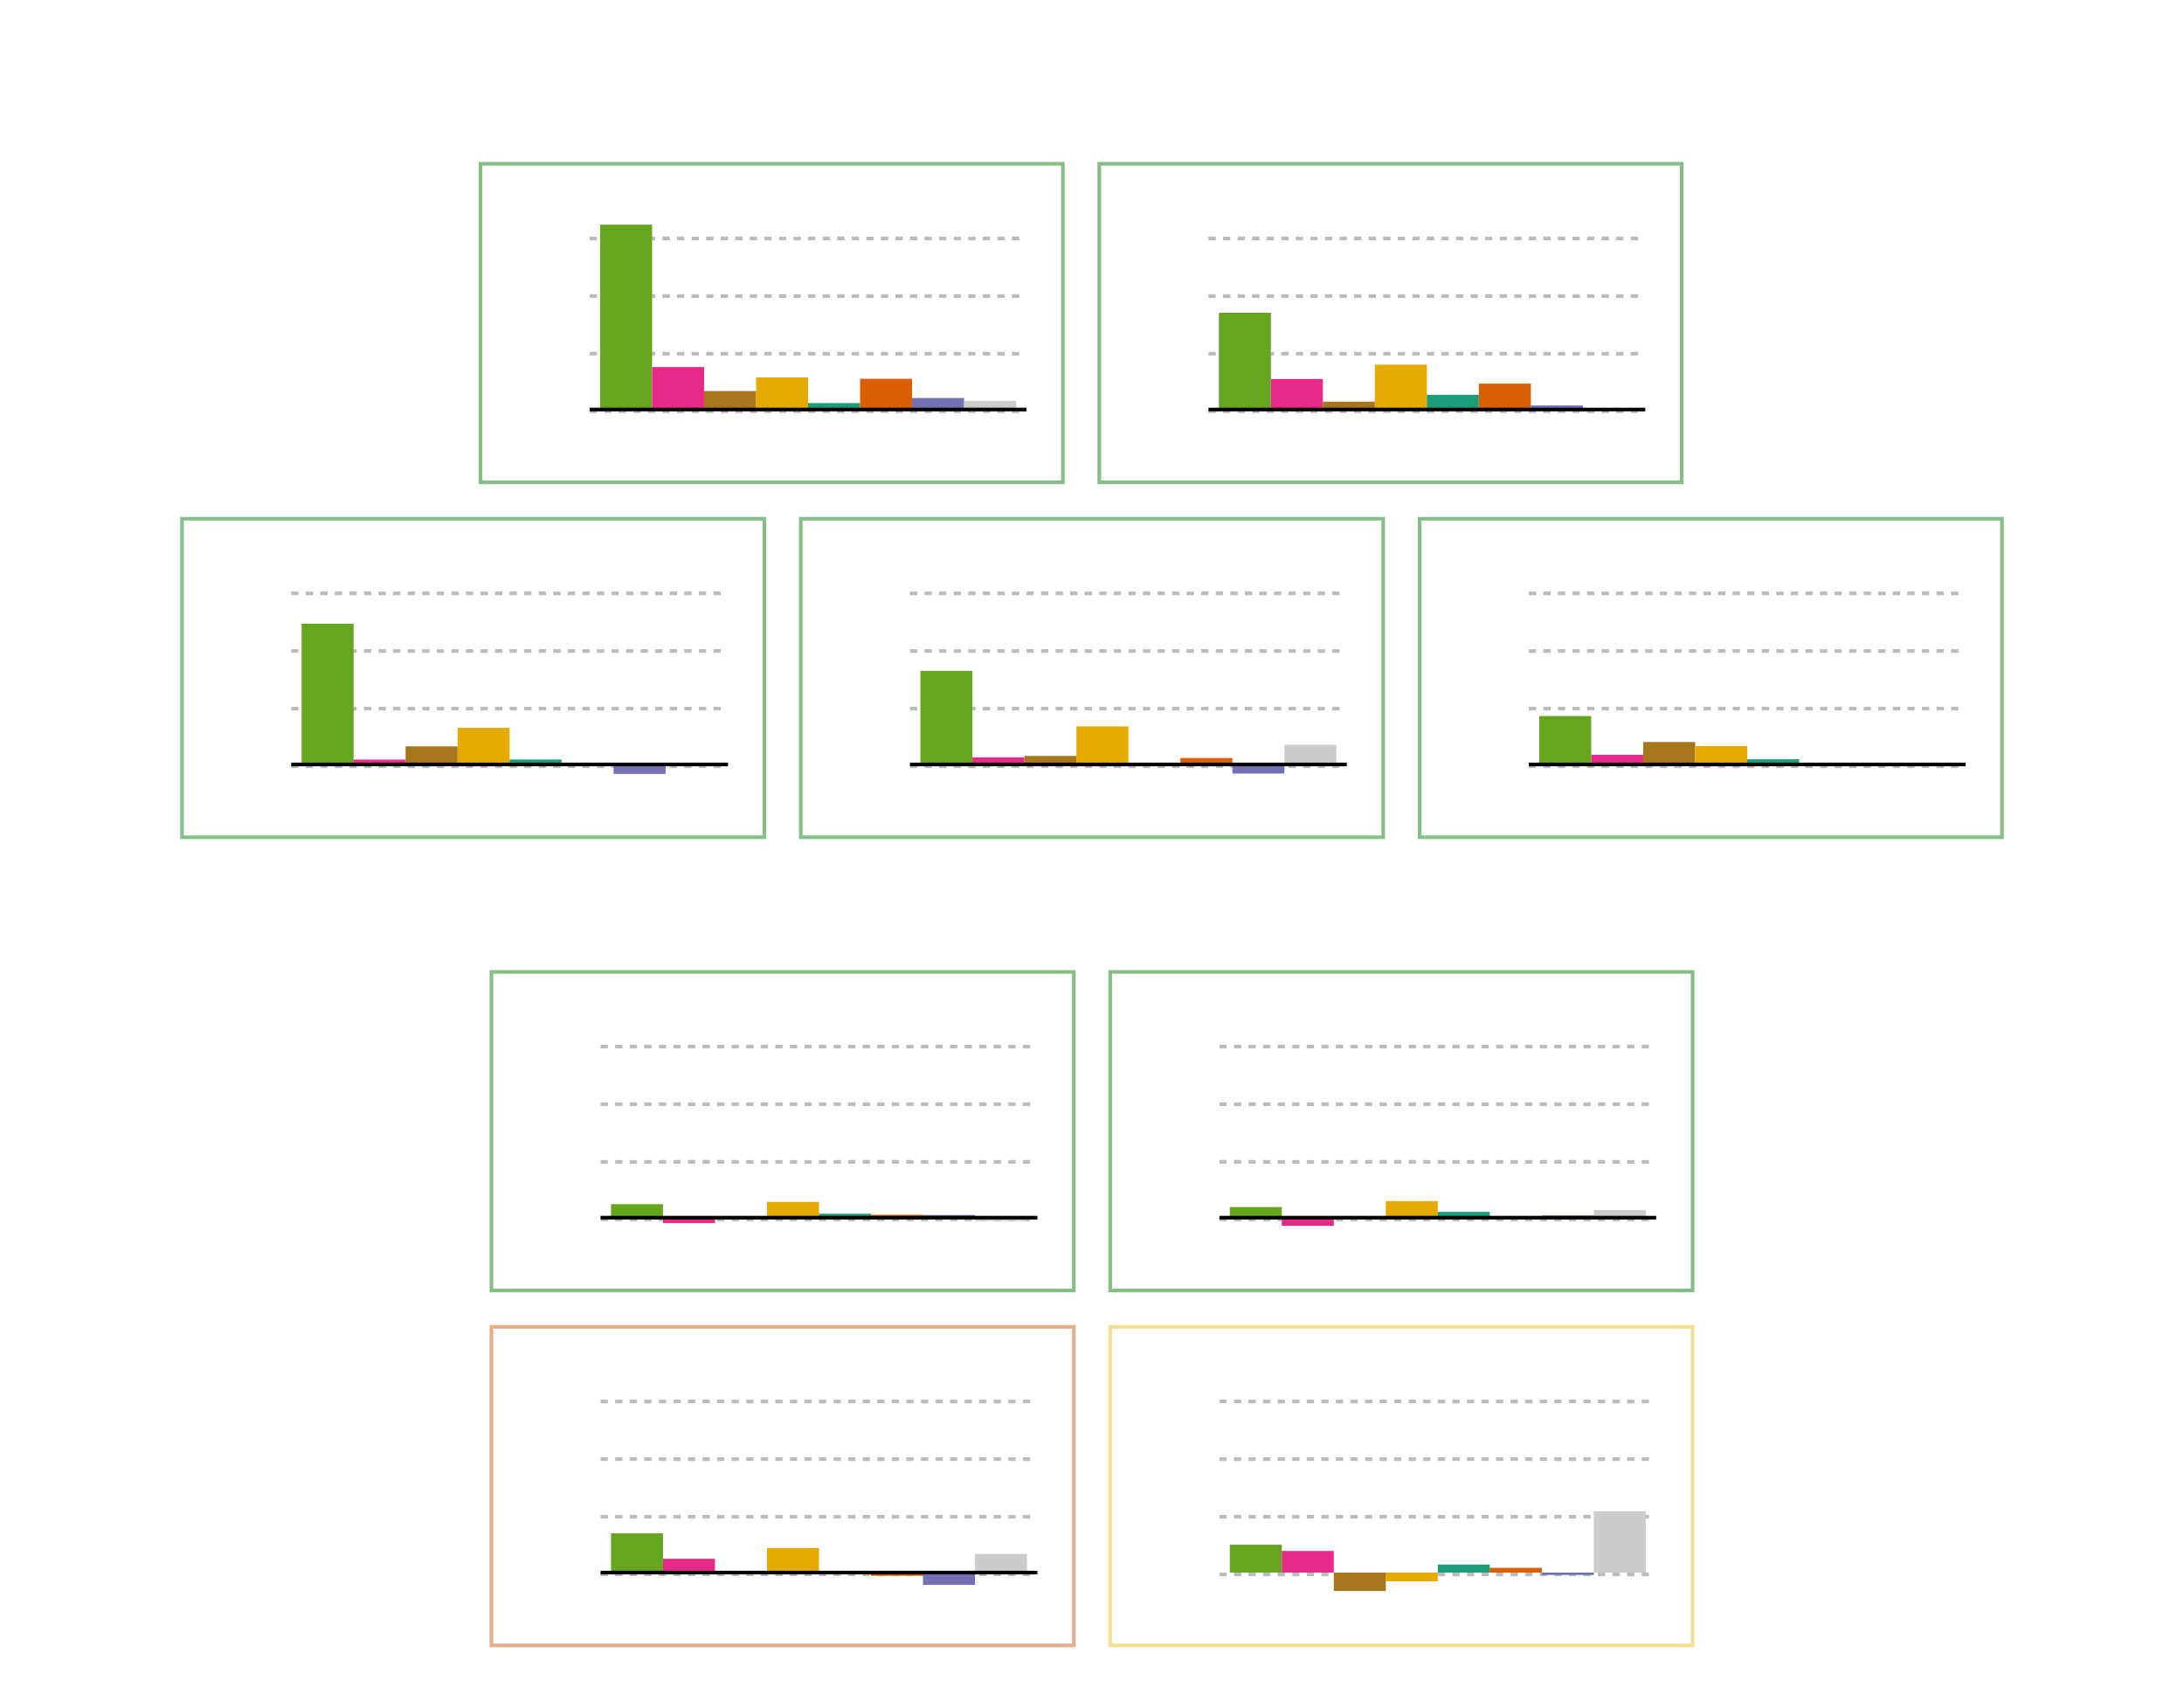
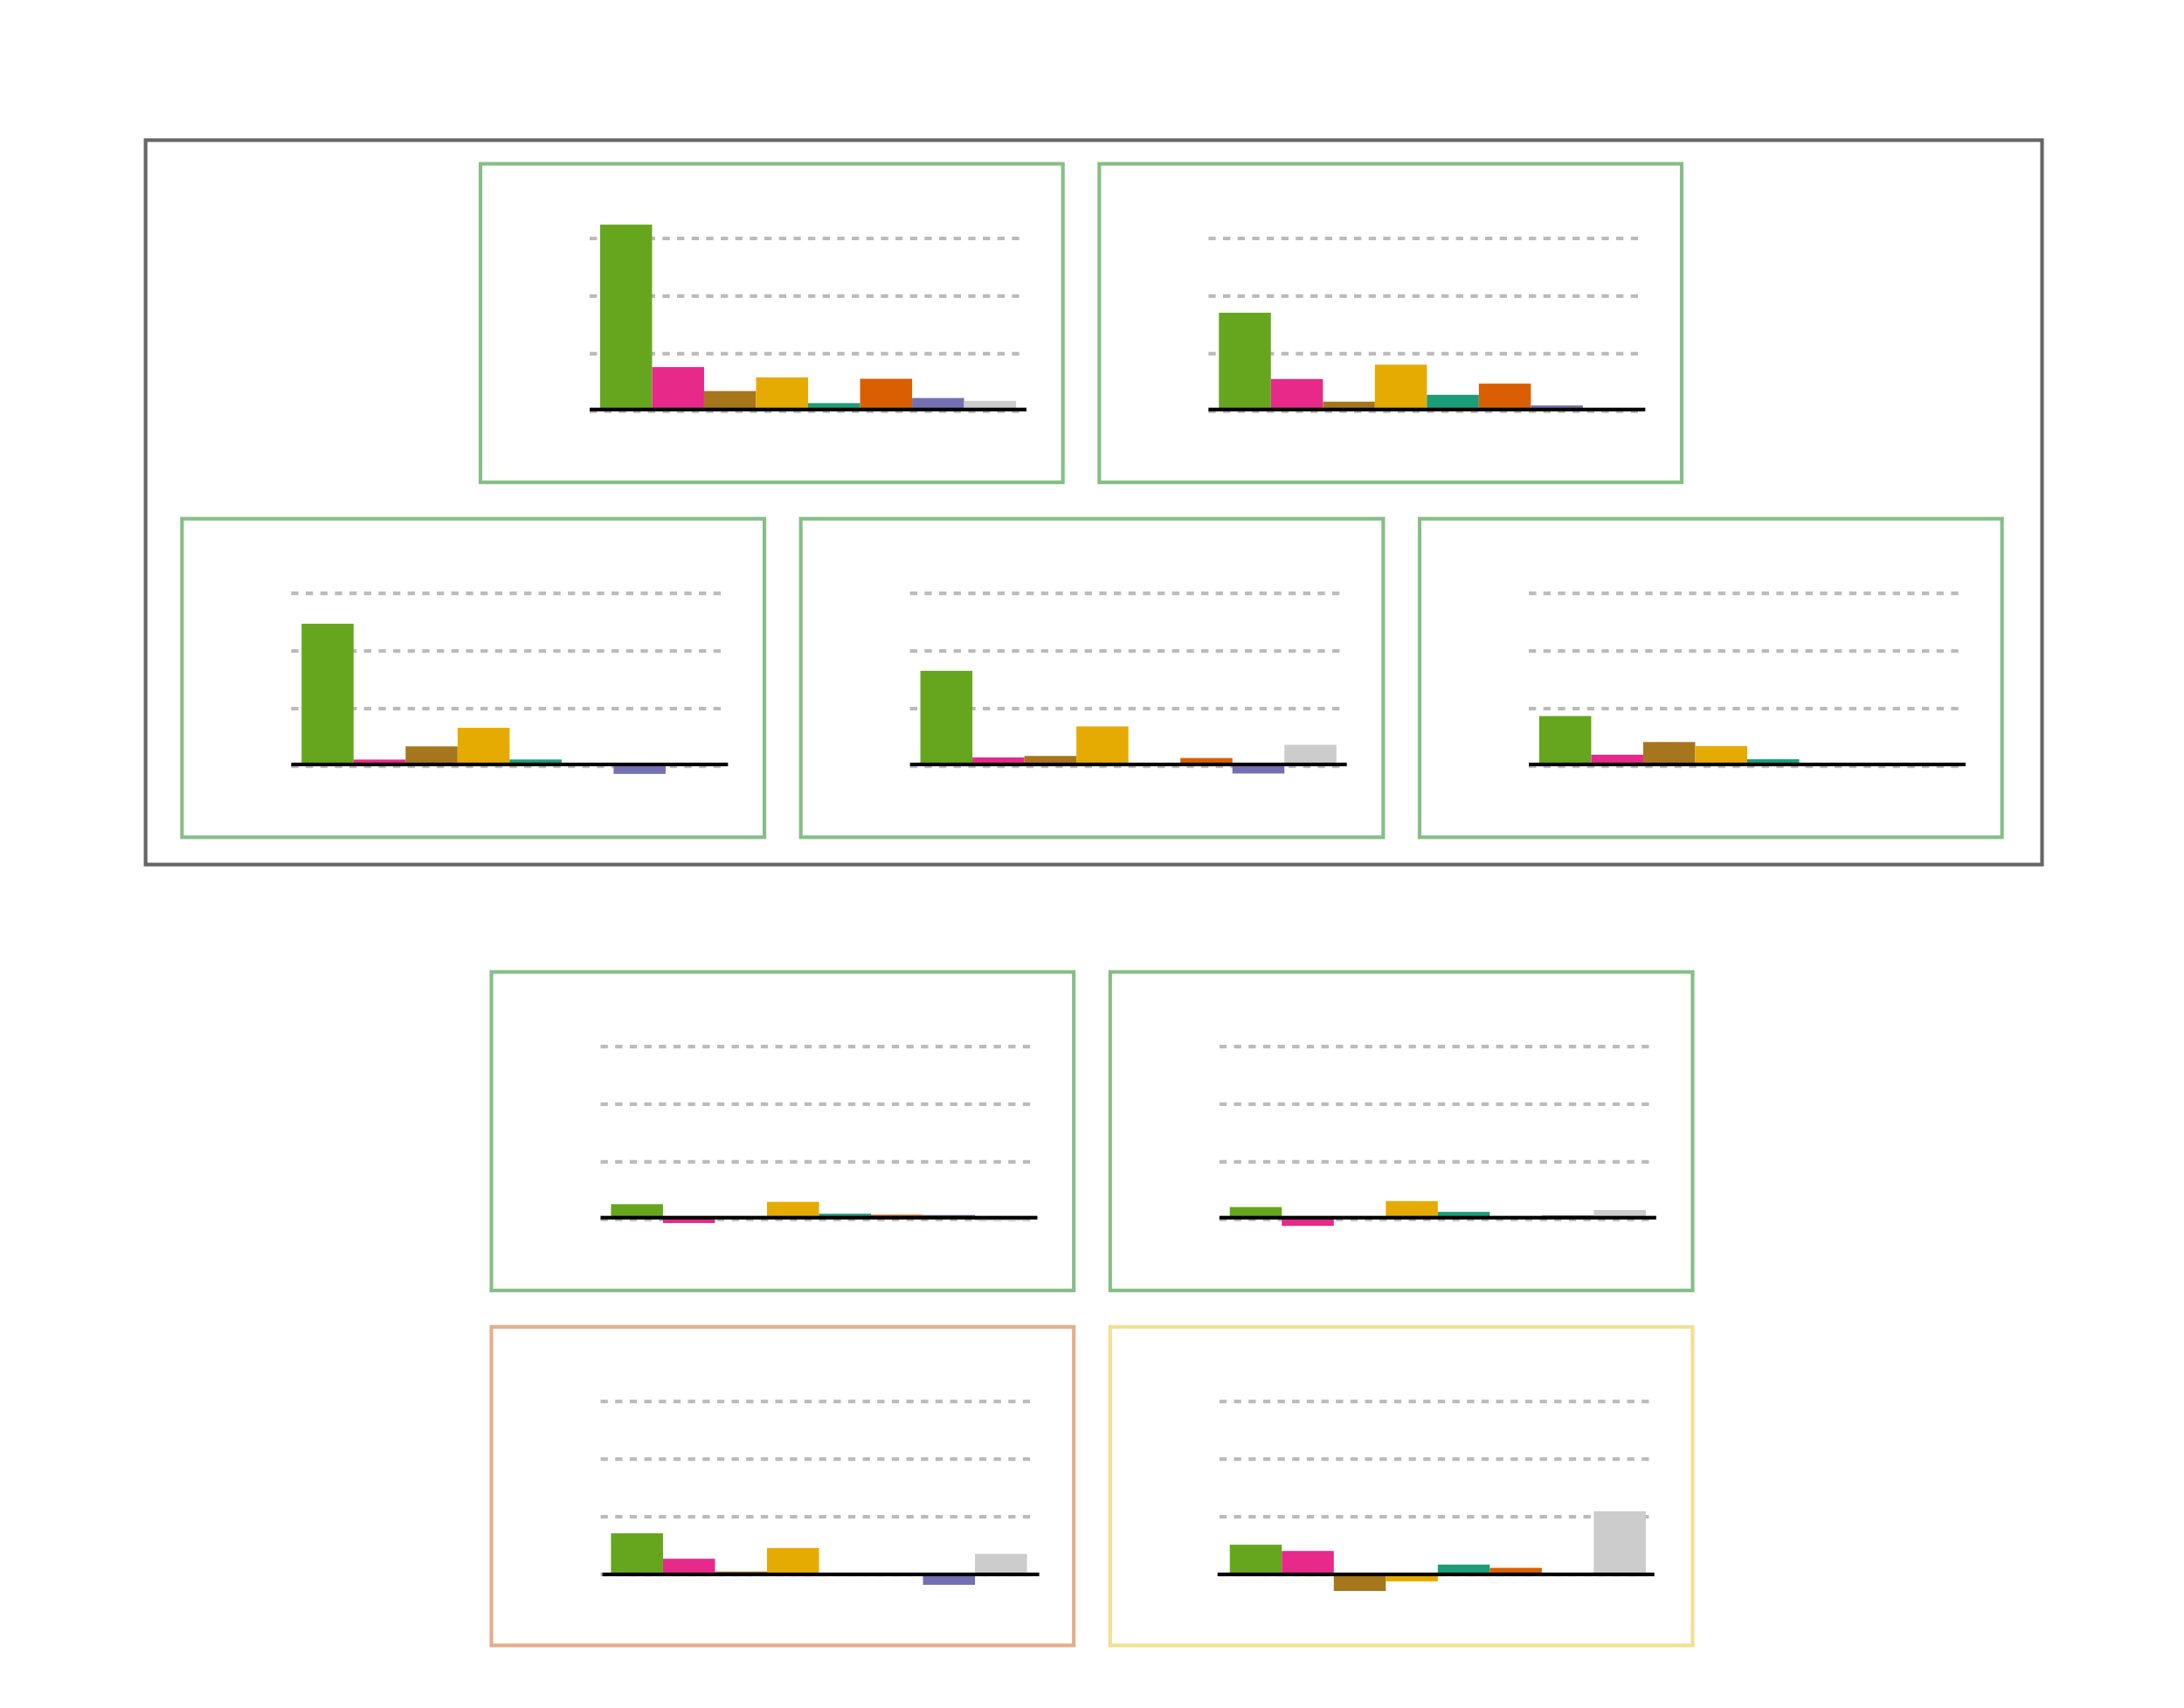
<svg xmlns="http://www.w3.org/2000/svg" version="1.2" baseProfile="tiny" id="g-mt-economy-3-regional-change-medium-img" x="0px" y="0px" viewBox="0 0 600 469" xml:space="preserve">
  <g>
    <g>
      <g>
        <g transform="translate(170,0)">
          <rect x="-38" y="45" fill="none" stroke="#86BF86" width="160" height="87.5" />
          <g>
            <g transform="translate(0,48)">
              <line fill="none" stroke="#BBBBBB" stroke-dasharray="2" x1="-8" y1="65" x2="112" y2="65" />
            </g>
            <g transform="translate(0,32.16667)">
              <line fill="none" stroke="#BBBBBB" stroke-dasharray="2" x1="-8" y1="65" x2="112" y2="65" />
            </g>
            <g transform="translate(0,16.33333)">
              <line fill="none" stroke="#BBBBBB" stroke-dasharray="2" x1="-8" y1="65" x2="112" y2="65" />
            </g>
            <g transform="translate(0,0.5)">
              <line fill="none" stroke="#BBBBBB" stroke-dasharray="2" x1="-8" y1="65" x2="112" y2="65" />
            </g>
          </g>
          <g>
            <rect x="-5.143" y="61.716" fill="#66A61E" width="14.286" height="50.784" />
            <rect x="9.143" y="100.834" fill="#E7298A" width="14.286" height="11.666" />
            <rect x="23.429" y="107.421" fill="#A6761D" width="14.286" height="5.079" />
            <rect x="37.714" y="103.681" fill="#E6AB02" width="14.286" height="8.819" />
            <rect x="52" y="110.733" fill="#1B9E77" width="14.286" height="1.767" />
            <rect x="66.286" y="104.051" fill="#D95F02" width="14.286" height="8.449" />
            <rect x="80.571" y="109.333" fill="#7570B3" width="14.286" height="3.167" />
            <rect x="94.857" y="110.128" fill="#CCCCCC" width="14.286" height="2.372" />
          </g>
          <g>
            <line fill="none" stroke="#000000" x1="-8" y1="112.5" x2="112" y2="112.5" />
          </g>
          <g>
            <text transform="matrix(1 0 0 1 19.784 60)" display="none" font-family="'Arial-BoldMT'" font-size="14px">Bozeman</text>
          </g>
          <g>
            <text transform="matrix(1 0 0 1 15.6797 77)" display="none" font-family="'Arial-ItalicMT'" font-size="14px">+29k jobs</text>
          </g>
          <g transform="translate(5,0)">
            <g transform="translate(0,48)">
              <text transform="matrix(1 0 0 1 -22.5615 68.2)" display="none" font-family="'ArialMT'" font-size="10px">0</text>
            </g>
            <g transform="translate(0,32.16667)">
              <text transform="matrix(1 0 0 1 -27.5615 68.2)" display="none" font-family="'ArialMT'" font-size="10px">5k</text>
            </g>
            <g transform="translate(0,16.33333)">
              <text transform="matrix(1 0 0 1 -33.123 68.2)" display="none" font-family="'ArialMT'" font-size="10px">10k</text>
            </g>
            <g transform="translate(0,0.5)">
              <text transform="matrix(1 0 0 1 -33.123 68.2)" display="none" font-family="'ArialMT'" font-size="10px">15k</text>
            </g>
          </g>
        </g>
        <g transform="translate(340,0)">
          <rect x="-38" y="45" fill="none" stroke="#86BF86" width="160" height="87.5" />
          <g>
            <g transform="translate(0,48)">
              <line fill="none" stroke="#BBBBBB" stroke-dasharray="2" x1="-8" y1="65" x2="112" y2="65" />
            </g>
            <g transform="translate(0,32.16667)">
              <line fill="none" stroke="#BBBBBB" stroke-dasharray="2" x1="-8" y1="65" x2="112" y2="65" />
            </g>
            <g transform="translate(0,16.33333)">
              <line fill="none" stroke="#BBBBBB" stroke-dasharray="2" x1="-8" y1="65" x2="112" y2="65" />
            </g>
            <g transform="translate(0,0.5)">
              <line fill="none" stroke="#BBBBBB" stroke-dasharray="2" x1="-8" y1="65" x2="112" y2="65" />
            </g>
          </g>
          <g>
            <rect x="-5.143" y="85.903" fill="#66A61E" width="14.286" height="26.597" />
            <rect x="9.143" y="104.121" fill="#E7298A" width="14.286" height="8.379" />
            <rect x="23.429" y="110.334" fill="#A6761D" width="14.286" height="2.166" />
            <rect x="37.714" y="100.175" fill="#E6AB02" width="14.286" height="12.325" />
            <rect x="52" y="108.45" fill="#1B9E77" width="14.286" height="4.05" />
            <rect x="66.286" y="105.391" fill="#D95F02" width="14.286" height="7.109" />
            <rect x="80.571" y="111.376" fill="#7570B3" width="14.286" height="1.124" />
            <polygon fill="#CCCCCC" points="94.857,112.5 109.143,112.5 109.143,112.5      " />
          </g>
          <g>
            <line fill="none" stroke="#000000" x1="-8" y1="112.5" x2="112" y2="112.5" />
          </g>
          <g>
            <text transform="matrix(1 0 0 1 21.4587 60)" display="none" font-family="'Arial-BoldMT'" font-size="14px">Billings</text>
          </g>
          <g>
            <text transform="matrix(1 0 0 1 15.6797 77)" display="none" font-family="'Arial-ItalicMT'" font-size="14px">+20k jobs</text>
          </g>
          <g transform="translate(5,0)">
            <g transform="translate(0,48)">
              <text transform="matrix(1 0 0 1 -22.5615 68.2)" display="none" font-family="'ArialMT'" font-size="10px">0</text>
            </g>
            <g transform="translate(0,32.16667)">
              <text transform="matrix(1 0 0 1 -27.5615 68.2)" display="none" font-family="'ArialMT'" font-size="10px">5k</text>
            </g>
            <g transform="translate(0,16.33333)">
              <text transform="matrix(1 0 0 1 -33.123 68.2)" display="none" font-family="'ArialMT'" font-size="10px">10k</text>
            </g>
            <g transform="translate(0,0.5)">
              <text transform="matrix(1 0 0 1 -33.123 68.2)" display="none" font-family="'ArialMT'" font-size="10px">15k</text>
            </g>
          </g>
        </g>
      </g>
      <g>
        <g transform="translate(0,97.5)">
          <rect x="50" y="45" fill="none" stroke="#86BF86" width="160" height="87.5" />
          <g>
            <g transform="translate(0,48)">
              <line fill="none" stroke="#BBBBBB" stroke-dasharray="2" x1="80" y1="65" x2="200" y2="65" />
            </g>
            <g transform="translate(0,32.16667)">
              <line fill="none" stroke="#BBBBBB" stroke-dasharray="2" x1="80" y1="65" x2="200" y2="65" />
            </g>
            <g transform="translate(0,16.33333)">
              <line fill="none" stroke="#BBBBBB" stroke-dasharray="2" x1="80" y1="65" x2="200" y2="65" />
            </g>
            <g transform="translate(0,0.5)">
              <line fill="none" stroke="#BBBBBB" stroke-dasharray="2" x1="80" y1="65" x2="200" y2="65" />
            </g>
          </g>
          <g>
            <rect x="82.857" y="73.841" fill="#66A61E" width="14.286" height="38.659" />
            <rect x="97.143" y="111.16" fill="#E7298A" width="14.286" height="1.34" />
            <rect x="111.429" y="107.532" fill="#A6761D" width="14.286" height="4.968" />
            <rect x="125.714" y="102.439" fill="#E6AB02" width="14.286" height="10.061" />
            <rect x="140" y="111.141" fill="#1B9E77" width="14.286" height="1.359" />
            <rect x="154.286" y="112.5" fill="#D95F02" width="14.286" height="0.465" />
            <rect x="168.571" y="112.5" fill="#7570B3" width="14.286" height="2.6" />
            <rect x="182.857" y="112.5" fill="#CCCCCC" width="14.286" height="0.095" />
          </g>
          <g>
            <line fill="none" stroke="#000000" x1="80" y1="112.5" x2="200" y2="112.5" />
          </g>
          <g>
            <text transform="matrix(1 0 0 1 99.0967 60)" display="none" font-family="'Arial-BoldMT'" font-size="14px">Missoula</text>
          </g>
          <g>
            <text transform="matrix(1 0 0 1 103.6797 77)" display="none" font-family="'Arial-ItalicMT'" font-size="14px">+17k jobs</text>
          </g>
          <g transform="translate(5,0)">
            <g transform="translate(0,48)">
              <text transform="matrix(1 0 0 1 65.4385 68.2)" display="none" font-family="'ArialMT'" font-size="10px">0</text>
            </g>
            <g transform="translate(0,32.16667)">
              <text transform="matrix(1 0 0 1 60.4385 68.2)" display="none" font-family="'ArialMT'" font-size="10px">5k</text>
            </g>
            <g transform="translate(0,16.33333)">
              <text transform="matrix(1 0 0 1 54.877 68.2)" display="none" font-family="'ArialMT'" font-size="10px">10k</text>
            </g>
            <g transform="translate(0,0.5)">
              <text transform="matrix(1 0 0 1 54.877 68.2)" display="none" font-family="'ArialMT'" font-size="10px">15k</text>
            </g>
          </g>
        </g>
        <g transform="translate(170,97.5)">
          <rect x="50" y="45" fill="none" stroke="#86BF86" width="160" height="87.5" />
          <g>
            <g transform="translate(0,48)">
              <line fill="none" stroke="#BBBBBB" stroke-dasharray="2" x1="80" y1="65" x2="200" y2="65" />
            </g>
            <g transform="translate(0,32.16667)">
              <line fill="none" stroke="#BBBBBB" stroke-dasharray="2" x1="80" y1="65" x2="200" y2="65" />
            </g>
            <g transform="translate(0,16.33333)">
              <line fill="none" stroke="#BBBBBB" stroke-dasharray="2" x1="80" y1="65" x2="200" y2="65" />
            </g>
            <g transform="translate(0,0.5)">
              <line fill="none" stroke="#BBBBBB" stroke-dasharray="2" x1="80" y1="65" x2="200" y2="65" />
            </g>
          </g>
          <g>
            <rect x="82.857" y="86.78" fill="#66A61E" width="14.286" height="25.72" />
            <rect x="97.143" y="110.575" fill="#E7298A" width="14.286" height="1.925" />
            <rect x="111.429" y="110.163" fill="#A6761D" width="14.286" height="2.337" />
            <rect x="125.714" y="102.044" fill="#E6AB02" width="14.286" height="10.456" />
            <rect x="140" y="112.5" fill="#1B9E77" width="14.286" height="0.158" />
            <rect x="154.286" y="110.73" fill="#D95F02" width="14.286" height="1.77" />
            <rect x="168.571" y="112.5" fill="#7570B3" width="14.286" height="2.495" />
            <rect x="182.857" y="107.098" fill="#CCCCCC" width="14.286" height="5.402" />
          </g>
          <g>
            <line fill="none" stroke="#000000" x1="80" y1="112.5" x2="200" y2="112.5" />
          </g>
          <g>
            <text transform="matrix(1 0 0 1 101.4209 60)" display="none" font-family="'Arial-BoldMT'" font-size="14px">Kalispell</text>
          </g>
          <g>
            <text transform="matrix(1 0 0 1 103.6797 77)" display="none" font-family="'Arial-ItalicMT'" font-size="14px">+14k jobs</text>
          </g>
          <g transform="translate(5,0)">
            <g transform="translate(0,48)">
              <text transform="matrix(1 0 0 1 65.4385 68.2)" display="none" font-family="'ArialMT'" font-size="10px">0</text>
            </g>
            <g transform="translate(0,32.16667)">
              <text transform="matrix(1 0 0 1 60.4385 68.2)" display="none" font-family="'ArialMT'" font-size="10px">5k</text>
            </g>
            <g transform="translate(0,16.33333)">
              <text transform="matrix(1 0 0 1 54.877 68.2)" display="none" font-family="'ArialMT'" font-size="10px">10k</text>
            </g>
            <g transform="translate(0,0.5)">
              <text transform="matrix(1 0 0 1 54.877 68.2)" display="none" font-family="'ArialMT'" font-size="10px">15k</text>
            </g>
          </g>
        </g>
        <g transform="translate(340,97.5)">
          <rect x="50" y="45" fill="none" stroke="#86BF86" width="160" height="87.5" />
          <g>
            <g transform="translate(0,48)">
              <line fill="none" stroke="#BBBBBB" stroke-dasharray="2" x1="80" y1="65" x2="200" y2="65" />
            </g>
            <g transform="translate(0,32.16667)">
              <line fill="none" stroke="#BBBBBB" stroke-dasharray="2" x1="80" y1="65" x2="200" y2="65" />
            </g>
            <g transform="translate(0,16.33333)">
              <line fill="none" stroke="#BBBBBB" stroke-dasharray="2" x1="80" y1="65" x2="200" y2="65" />
            </g>
            <g transform="translate(0,0.5)">
              <line fill="none" stroke="#BBBBBB" stroke-dasharray="2" x1="80" y1="65" x2="200" y2="65" />
            </g>
          </g>
          <g>
            <rect x="82.857" y="99.2" fill="#66A61E" width="14.286" height="13.3" />
            <rect x="97.143" y="109.834" fill="#E7298A" width="14.286" height="2.666" />
            <rect x="111.429" y="106.335" fill="#A6761D" width="14.286" height="6.166" />
            <rect x="125.714" y="107.437" fill="#E6AB02" width="14.286" height="5.063" />
            <rect x="140" y="111.072" fill="#1B9E77" width="14.286" height="1.428" />
            <rect x="154.286" y="112.072" fill="#D95F02" width="14.286" height="0.428" />
            <rect x="168.571" y="112.152" fill="#7570B3" width="14.286" height="0.348" />
            <polygon fill="#CCCCCC" points="182.857,112.5 197.143,112.5 197.143,112.5      " />
          </g>
          <g>
            <line fill="none" stroke="#000000" x1="80" y1="112.5" x2="200" y2="112.5" />
          </g>
          <g>
            <text transform="matrix(1 0 0 1 113.0898 60)" display="none" font-family="'Arial-BoldMT'" font-size="14px">Helena</text>
          </g>
          <g>
            <text transform="matrix(1 0 0 1 99.79 77)" display="none" font-family="'Arial-ItalicMT'" font-size="14px">+9.3k jobs</text>
          </g>
          <g transform="translate(5,0)">
            <g transform="translate(0,48)">
              <text transform="matrix(1 0 0 1 65.4385 68.2)" display="none" font-family="'ArialMT'" font-size="10px">0</text>
            </g>
            <g transform="translate(0,32.16667)">
              <text transform="matrix(1 0 0 1 60.4385 68.2)" display="none" font-family="'ArialMT'" font-size="10px">5k</text>
            </g>
            <g transform="translate(0,16.33333)">
              <text transform="matrix(1 0 0 1 54.877 68.2)" display="none" font-family="'ArialMT'" font-size="10px">10k</text>
            </g>
            <g transform="translate(0,0.5)">
              <text transform="matrix(1 0 0 1 54.877 68.2)" display="none" font-family="'ArialMT'" font-size="10px">15k</text>
            </g>
          </g>
        </g>
      </g>
    </g>
    <g>
      <g transform="translate(170,195)">
        <rect x="-35" y="72" fill="none" stroke="#86BF86" width="160" height="87.5" />
        <g>
          <g transform="translate(0,48)">
            <line fill="none" stroke="#BBBBBB" stroke-dasharray="2" x1="-5" y1="92" x2="115" y2="92" />
          </g>
          <g transform="translate(0,32.16667)">
            <line fill="none" stroke="#BBBBBB" stroke-dasharray="2" x1="-5" y1="92" x2="115" y2="92" />
          </g>
          <g transform="translate(0,16.33333)">
            <line fill="none" stroke="#BBBBBB" stroke-dasharray="2" x1="-5" y1="92" x2="115" y2="92" />
          </g>
          <g transform="translate(0,0.5)">
            <line fill="none" stroke="#BBBBBB" stroke-dasharray="2" x1="-5" y1="92" x2="115" y2="92" />
          </g>
        </g>
        <g>
          <rect x="-2.143" y="135.792" fill="#66A61E" width="14.286" height="3.708" />
          <rect x="12.143" y="139.5" fill="#E7298A" width="14.286" height="1.479" />
          <rect x="26.429" y="139.5" fill="#A6761D" width="14.286" height="0.396" />
          <rect x="40.714" y="135.159" fill="#E6AB02" width="14.286" height="4.341" />
          <rect x="55" y="138.417" fill="#1B9E77" width="14.286" height="1.083" />
          <rect x="69.286" y="138.699" fill="#D95F02" width="14.286" height="0.801" />
          <rect x="83.571" y="138.768" fill="#7570B3" width="14.286" height="0.731" />
          <rect x="97.857" y="139.5" fill="#CCCCCC" width="14.286" height="0.874" />
        </g>
        <g>
          <line fill="none" stroke="#000000" x1="-5" y1="139.5" x2="115" y2="139.5" />
        </g>
        <g>
          <text transform="matrix(1 0 0 1 14.7186 87)" display="none" font-family="'Arial-BoldMT'" font-size="14px">Great Falls</text>
        </g>
        <g>
          <text transform="matrix(1 0 0 1 14.79 104)" display="none" font-family="'Arial-ItalicMT'" font-size="14px">+2.5k jobs</text>
        </g>
        <g transform="translate(5,0)">
          <g transform="translate(0,48)">
            <text transform="matrix(1 0 0 1 -19.5615 95.2)" display="none" font-family="'ArialMT'" font-size="10px">0</text>
          </g>
          <g transform="translate(0,32.16667)">
            <text transform="matrix(1 0 0 1 -24.5615 95.2)" display="none" font-family="'ArialMT'" font-size="10px">5k</text>
          </g>
          <g transform="translate(0,16.33333)">
            <text transform="matrix(1 0 0 1 -30.123 95.2)" display="none" font-family="'ArialMT'" font-size="10px">10k</text>
          </g>
          <g transform="translate(0,0.5)">
            <text transform="matrix(1 0 0 1 -30.123 95.2)" display="none" font-family="'ArialMT'" font-size="10px">15k</text>
          </g>
        </g>
      </g>
      <g transform="translate(340,195)">
        <rect x="-35" y="72" fill="none" stroke="#86BF86" width="160" height="87.5" />
        <g>
          <g transform="translate(0,48)">
            <line fill="none" stroke="#BBBBBB" stroke-dasharray="2" x1="-5" y1="92" x2="115" y2="92" />
          </g>
          <g transform="translate(0,32.16667)">
            <line fill="none" stroke="#BBBBBB" stroke-dasharray="2" x1="-5" y1="92" x2="115" y2="92" />
          </g>
          <g transform="translate(0,16.33333)">
            <line fill="none" stroke="#BBBBBB" stroke-dasharray="2" x1="-5" y1="92" x2="115" y2="92" />
          </g>
          <g transform="translate(0,0.5)">
            <line fill="none" stroke="#BBBBBB" stroke-dasharray="2" x1="-5" y1="92" x2="115" y2="92" />
          </g>
        </g>
        <g>
          <rect x="-2.143" y="136.583" fill="#66A61E" width="14.286" height="2.917" />
          <rect x="12.143" y="139.5" fill="#E7298A" width="14.286" height="2.245" />
          <rect x="26.429" y="139.5" fill="#A6761D" width="14.286" height="0.171" />
          <rect x="40.714" y="134.953" fill="#E6AB02" width="14.286" height="4.547" />
          <rect x="55" y="137.907" fill="#1B9E77" width="14.286" height="1.593" />
          <rect x="69.286" y="139.24" fill="#D95F02" width="14.286" height="0.26" />
          <rect x="83.571" y="138.914" fill="#7570B3" width="14.286" height="0.586" />
          <rect x="97.857" y="137.391" fill="#CCCCCC" width="14.286" height="2.109" />
        </g>
        <g>
          <line fill="none" stroke="#000000" x1="-5" y1="139.5" x2="115" y2="139.5" />
        </g>
        <g>
          <text transform="matrix(1 0 0 1 28.8517 87)" display="none" font-family="'Arial-BoldMT'" font-size="14px">Butte</text>
        </g>
        <g>
          <text transform="matrix(1 0 0 1 14.79 104)" display="none" font-family="'Arial-ItalicMT'" font-size="14px">+3.0k jobs</text>
        </g>
        <g transform="translate(5,0)">
          <g transform="translate(0,48)">
            <text transform="matrix(1 0 0 1 -19.5615 95.2)" display="none" font-family="'ArialMT'" font-size="10px">0</text>
          </g>
          <g transform="translate(0,32.16667)">
            <text transform="matrix(1 0 0 1 -24.5615 95.2)" display="none" font-family="'ArialMT'" font-size="10px">5k</text>
          </g>
          <g transform="translate(0,16.33333)">
            <text transform="matrix(1 0 0 1 -30.123 95.2)" display="none" font-family="'ArialMT'" font-size="10px">10k</text>
          </g>
          <g transform="translate(0,0.5)">
            <text transform="matrix(1 0 0 1 -30.123 95.2)" display="none" font-family="'ArialMT'" font-size="10px">15k</text>
          </g>
        </g>
      </g>
      <g transform="translate(170,292.5)">
        <rect x="-35" y="72" fill="none" stroke="#E5AE89" width="160" height="87.5" />
        <g>
          <g transform="translate(0,48)">
            <line fill="none" stroke="#BBBBBB" stroke-dasharray="2" x1="-5" y1="92" x2="115" y2="92" />
          </g>
          <g transform="translate(0,32.16667)">
            <line fill="none" stroke="#BBBBBB" stroke-dasharray="2" x1="-5" y1="92" x2="115" y2="92" />
          </g>
          <g transform="translate(0,16.33333)">
            <line fill="none" stroke="#BBBBBB" stroke-dasharray="2" x1="-5" y1="92" x2="115" y2="92" />
          </g>
          <g transform="translate(0,0.5)">
            <line fill="none" stroke="#BBBBBB" stroke-dasharray="2" x1="-5" y1="92" x2="115" y2="92" />
          </g>
        </g>
        <g>
          <rect x="-2.143" y="128.714" fill="#66A61E" width="14.286" height="10.786" />
          <rect x="12.143" y="135.7" fill="#E7298A" width="14.286" height="3.8" />
          <rect x="26.429" y="139.202" fill="#A6761D" width="14.286" height="0.298" />
          <rect x="40.714" y="132.752" fill="#E6AB02" width="14.286" height="6.748" />
          <rect x="55" y="139.5" fill="#1B9E77" width="14.286" height="0.472" />
          <rect x="69.286" y="139.5" fill="#D95F02" width="14.286" height="0.88" />
          <rect x="83.571" y="139.5" fill="#7570B3" width="14.286" height="3.369" />
          <rect x="97.857" y="134.367" fill="#CCCCCC" width="14.286" height="5.133" />
        </g>
        <g>
-           <line fill="none" stroke="#000000" x1="-5" y1="139.5" x2="115" y2="139.5" />
+           <line fill="none" stroke="#000000" x1="-4.5" y1="140" x2="115.5" y2="140" />
        </g>
        <g>
          <text transform="matrix(1 0 0 1 -0.9333 87)" display="none" font-family="'Arial-BoldMT'" font-size="14px">Rural Mountains</text>
        </g>
        <g>
          <text transform="matrix(1 0 0 1 14.79 104)" display="none" font-family="'Arial-ItalicMT'" font-size="14px">+7.0k jobs</text>
        </g>
        <g transform="translate(5,0)">
          <g transform="translate(0,48)">
            <text transform="matrix(1 0 0 1 -19.5615 95.2)" display="none" font-family="'ArialMT'" font-size="10px">0</text>
          </g>
          <g transform="translate(0,32.16667)">
            <text transform="matrix(1 0 0 1 -24.5615 95.2)" display="none" font-family="'ArialMT'" font-size="10px">5k</text>
          </g>
          <g transform="translate(0,16.33333)">
            <text transform="matrix(1 0 0 1 -30.123 95.2)" display="none" font-family="'ArialMT'" font-size="10px">10k</text>
          </g>
          <g transform="translate(0,0.5)">
            <text transform="matrix(1 0 0 1 -30.123 95.2)" display="none" font-family="'ArialMT'" font-size="10px">15k</text>
          </g>
        </g>
      </g>
      <g transform="translate(340,292.5)">
        <rect x="-35" y="72" fill="none" stroke="#F2DF91" width="160" height="87.5" />
        <g>
          <g transform="translate(0,48)">
            <line fill="none" stroke="#BBBBBB" stroke-dasharray="2" x1="-5" y1="92" x2="115" y2="92" />
          </g>
          <g transform="translate(0,32.16667)">
            <line fill="none" stroke="#BBBBBB" stroke-dasharray="2" x1="-5" y1="92" x2="115" y2="92" />
          </g>
          <g transform="translate(0,16.33333)">
            <line fill="none" stroke="#BBBBBB" stroke-dasharray="2" x1="-5" y1="92" x2="115" y2="92" />
          </g>
          <g transform="translate(0,0.5)">
            <line fill="none" stroke="#BBBBBB" stroke-dasharray="2" x1="-5" y1="92" x2="115" y2="92" />
          </g>
        </g>
        <g>
          <rect x="-2.143" y="131.84" fill="#66A61E" width="14.286" height="7.66" />
          <rect x="12.143" y="133.556" fill="#E7298A" width="14.286" height="5.944" />
          <rect x="26.429" y="139.5" fill="#A6761D" width="14.286" height="5.051" />
          <rect x="40.714" y="139.5" fill="#E6AB02" width="14.286" height="2.423" />
          <rect x="55" y="137.296" fill="#1B9E77" width="14.286" height="2.204" />
          <rect x="69.286" y="138.202" fill="#D95F02" width="14.286" height="1.298" />
          <rect x="83.571" y="139.5" fill="#7570B3" width="14.286" height="0.655" />
          <rect x="97.857" y="122.65" fill="#CCCCCC" width="14.286" height="16.85" />
        </g>
        <g>
          <path fill="none" stroke="#000000" d="M115,139.5" />
          <path fill="none" stroke="#000000" d="M-5,139.5" />
        </g>
        <g>
          <text transform="matrix(1 0 0 1 6.2795 87)" display="none" font-family="'Arial-BoldMT'" font-size="14px">Rural Plains</text>
        </g>
        <g>
          <text transform="matrix(1 0 0 1 14.79 104)" display="none" font-family="'Arial-ItalicMT'" font-size="14px">+8.2k jobs</text>
        </g>
        <g transform="translate(5,0)">
          <g transform="translate(0,48)">
            <text transform="matrix(1 0 0 1 -19.5615 95.2)" display="none" font-family="'ArialMT'" font-size="10px">0</text>
          </g>
          <g transform="translate(0,32.16667)">
            <text transform="matrix(1 0 0 1 -24.5615 95.2)" display="none" font-family="'ArialMT'" font-size="10px">5k</text>
          </g>
          <g transform="translate(0,16.33333)">
            <text transform="matrix(1 0 0 1 -30.123 95.2)" display="none" font-family="'ArialMT'" font-size="10px">10k</text>
          </g>
          <g transform="translate(0,0.5)">
            <text transform="matrix(1 0 0 1 -30.123 95.2)" display="none" font-family="'ArialMT'" font-size="10px">15k</text>
          </g>
        </g>
+         <line fill="none" stroke="#000000" x1="-5.5" y1="140" x2="114.5" y2="140" />
      </g>
    </g>
+     <rect x="40" y="38.5" fill="none" stroke="#666666" width="521" height="199" />
  </g>
  <style type="text/css">
#g-mt-economy-3-regional-change-medium-img rect, #g-mt-economy-3-regional-change-medium-img circle, #g-mt-economy-3-regional-change-medium-img path, #g-mt-economy-3-regional-change-medium-img line, #g-mt-economy-3-regional-change-medium-img polyline { vector-effect: non-scaling-stroke; }
</style>
</svg>
